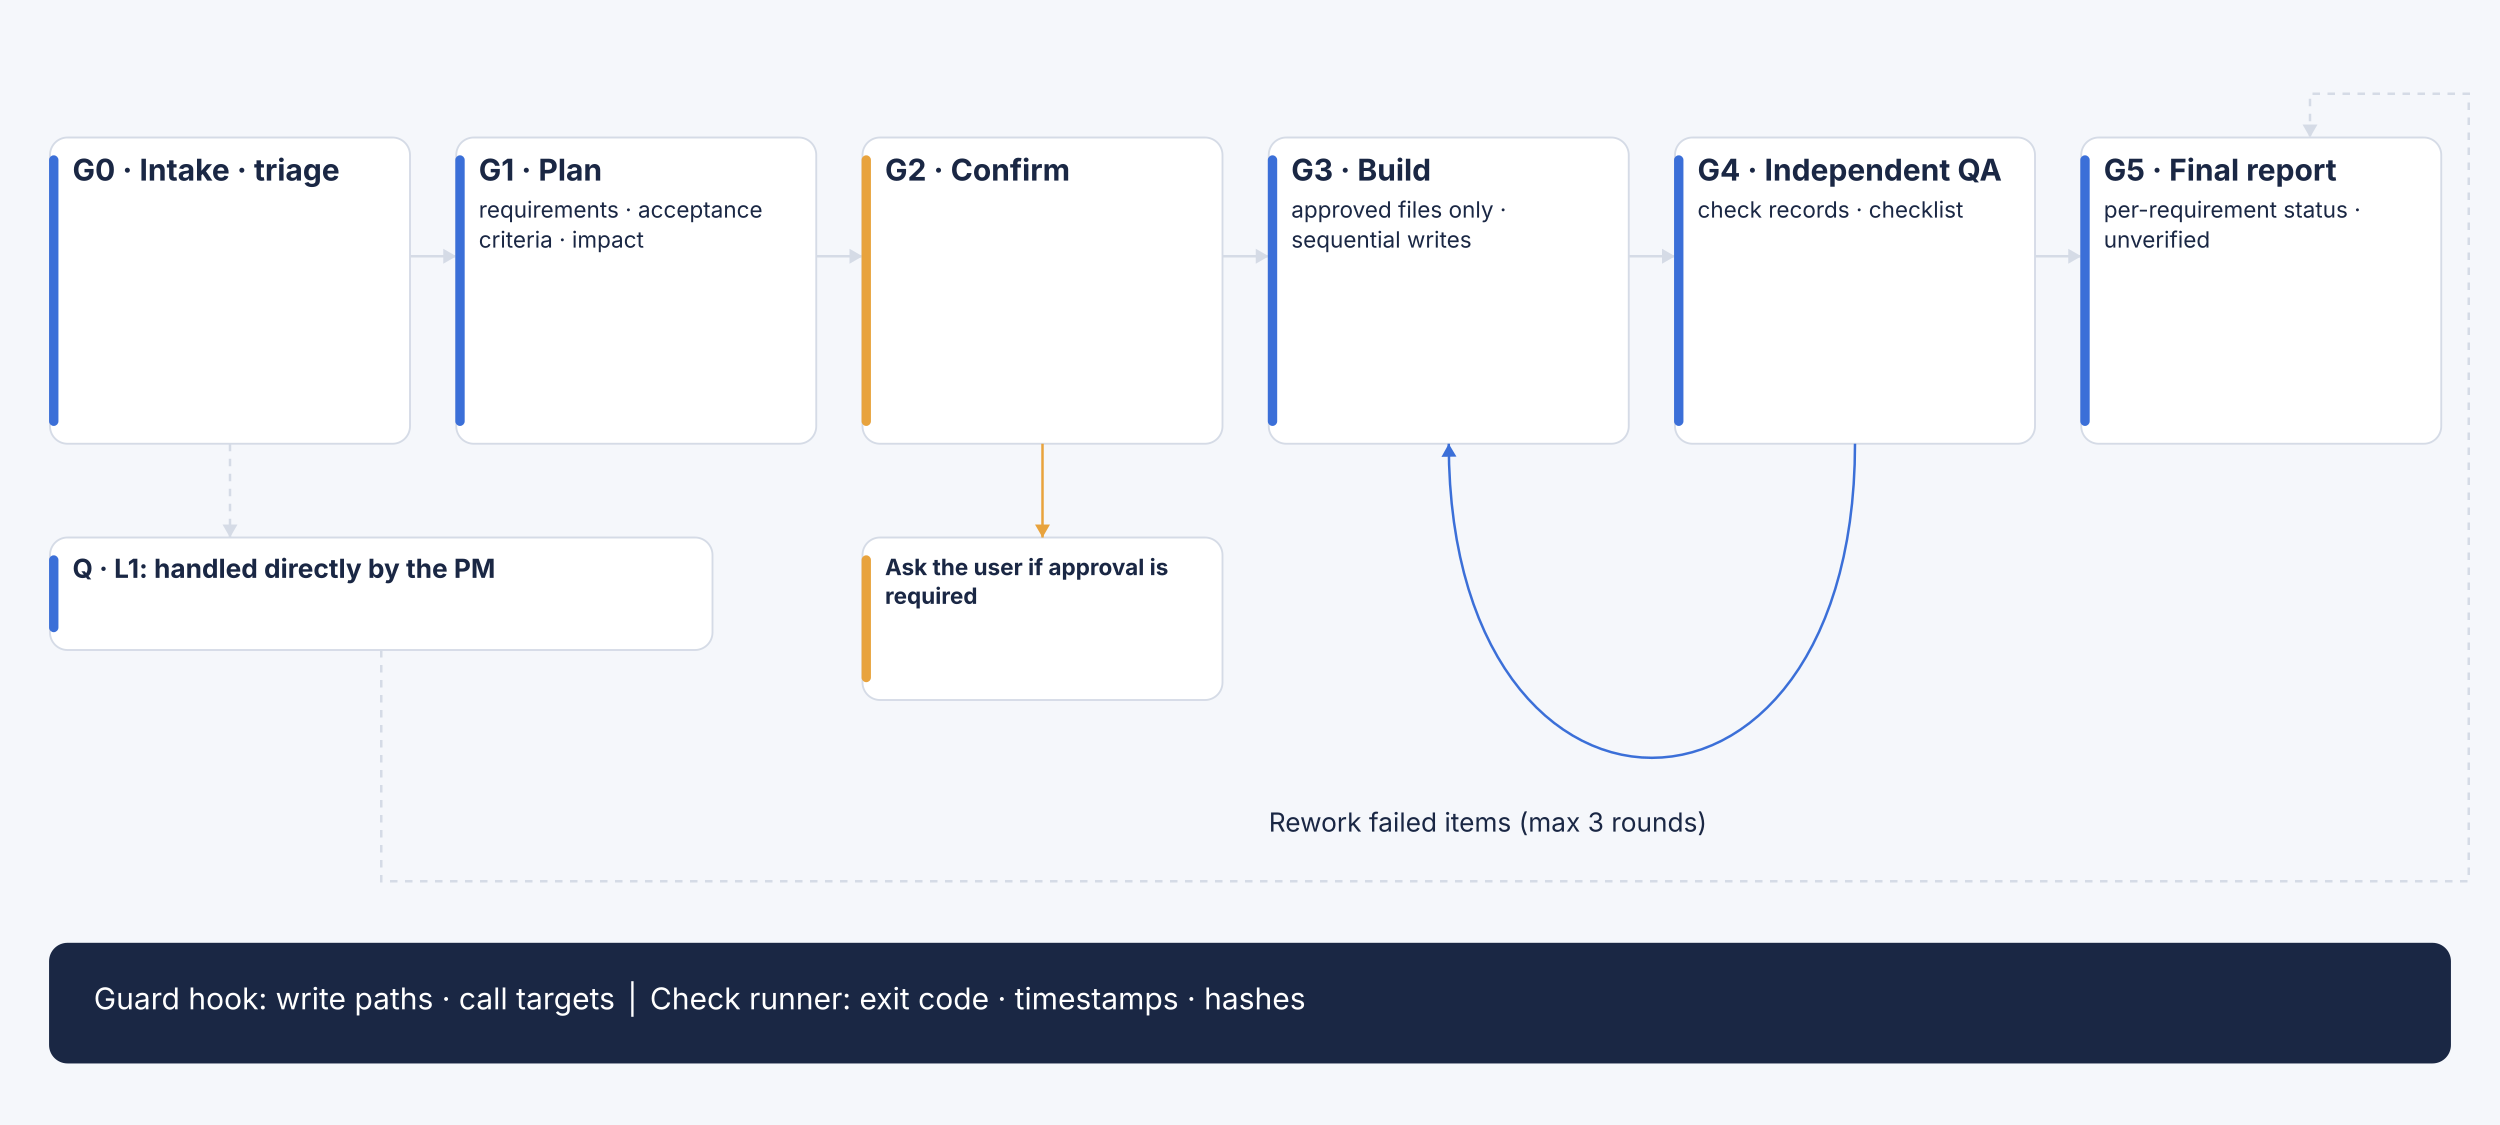
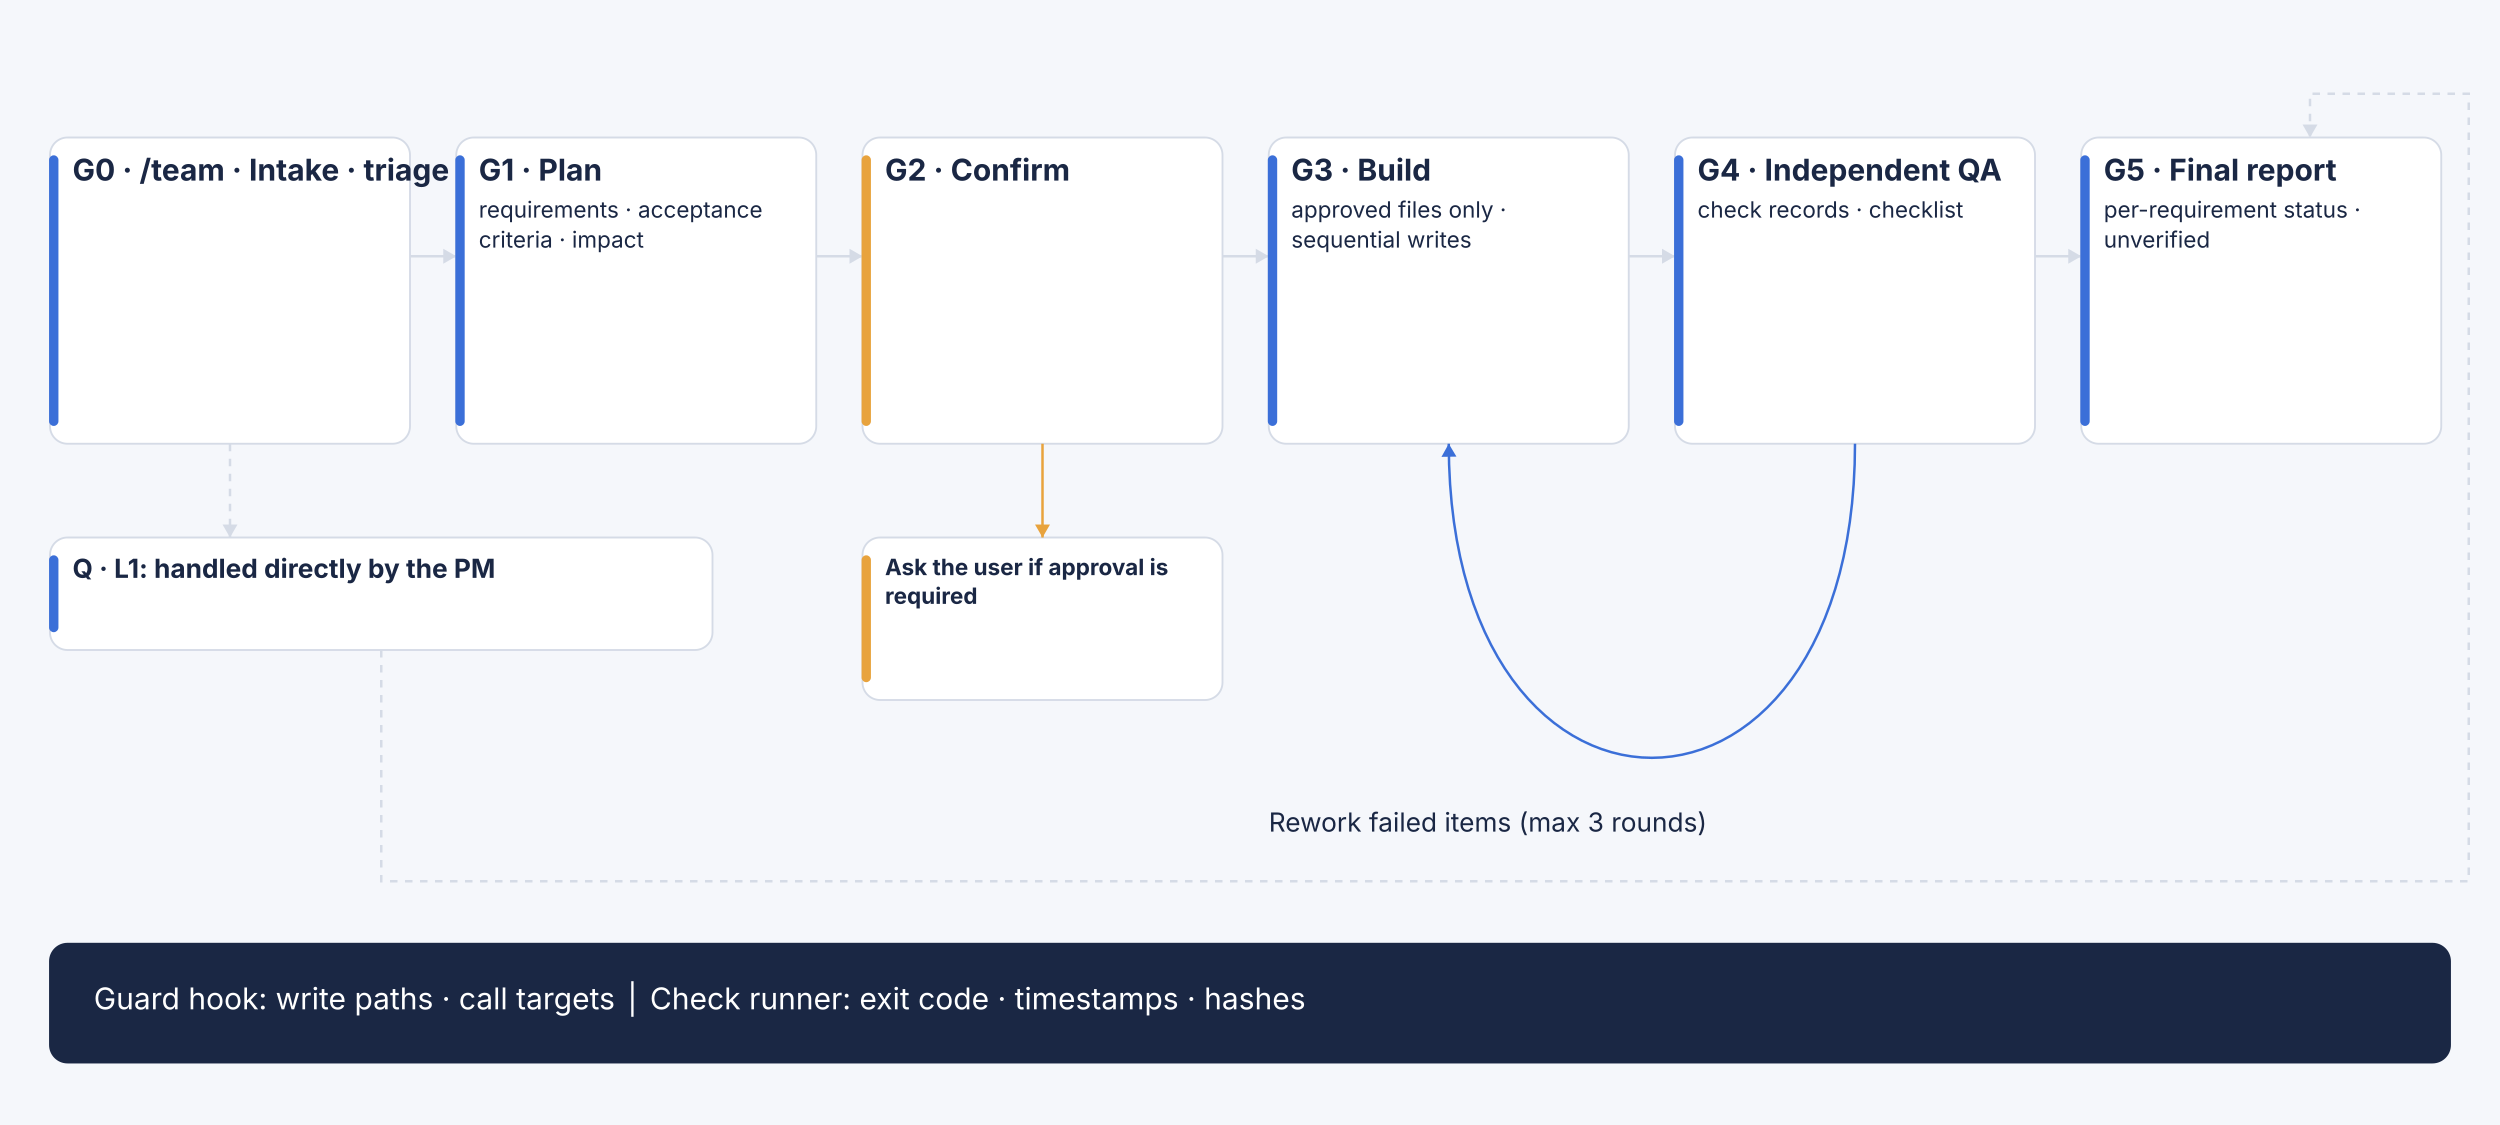
<svg xmlns="http://www.w3.org/2000/svg" width="2000" height="900" viewBox="0 0 2000 900">
  <rect width="2000" height="900" fill="#F5F7FB" />
  <rect x="40" y="110" width="288" height="245" rx="14" fill="white" stroke="#D5DBE6" stroke-width="1.5" />
  <rect x="40" y="125" width="6" height="215" rx="3" fill="#3B6FD8" stroke="#3B6FD8" stroke-width="1.5" />
-   <text x="58" y="127" dominant-baseline="text-before-edge" font-family="Inter, Noto Sans KR, sans-serif" font-size="24" font-weight="700" fill="#1A2744">G0 · Intake · triage</text>
+   <text x="58" y="127" dominant-baseline="text-before-edge" font-family="Inter, Noto Sans KR, sans-serif" font-size="24" font-weight="700" fill="#1A2744">G0 · /team · Intake · triage</text>
  <polyline points="328,205 365,205" fill="none" stroke="#D5DBE6" stroke-width="2" />
  <polygon points="365,205 354.608,211.0 354.608,199.0" fill="#D5DBE6" />
  <rect x="365" y="110" width="288" height="245" rx="14" fill="white" stroke="#D5DBE6" stroke-width="1.5" />
  <rect x="365" y="125" width="6" height="215" rx="3" fill="#3B6FD8" stroke="#3B6FD8" stroke-width="1.5" />
  <text x="383" y="127" dominant-baseline="text-before-edge" font-family="Inter, Noto Sans KR, sans-serif" font-size="24" font-weight="700" fill="#1A2744">G1 · Plan</text>
  <text x="383" y="161" dominant-baseline="text-before-edge" font-family="Inter, Noto Sans KR, sans-serif" font-size="18" font-weight="400" fill="#1A2744">requirements · acceptance</text>
  <text x="383" y="185" dominant-baseline="text-before-edge" font-family="Inter, Noto Sans KR, sans-serif" font-size="18" font-weight="400" fill="#1A2744">criteria · impact</text>
  <polyline points="653,205 690,205" fill="none" stroke="#D5DBE6" stroke-width="2" />
  <polygon points="690,205 679.608,211.0 679.608,199.0" fill="#D5DBE6" />
  <rect x="690" y="110" width="288" height="245" rx="14" fill="white" stroke="#D5DBE6" stroke-width="1.5" />
  <rect x="690" y="125" width="6" height="215" rx="3" fill="#E8A33D" stroke="#E8A33D" stroke-width="1.5" />
  <text x="708" y="127" dominant-baseline="text-before-edge" font-family="Inter, Noto Sans KR, sans-serif" font-size="24" font-weight="700" fill="#1A2744">G2 · Confirm</text>
  <polyline points="978,205 1015,205" fill="none" stroke="#D5DBE6" stroke-width="2" />
  <polygon points="1015,205 1004.608,211.0 1004.608,199.0" fill="#D5DBE6" />
  <rect x="1015" y="110" width="288" height="245" rx="14" fill="white" stroke="#D5DBE6" stroke-width="1.5" />
  <rect x="1015" y="125" width="6" height="215" rx="3" fill="#3B6FD8" stroke="#3B6FD8" stroke-width="1.5" />
  <text x="1033" y="127" dominant-baseline="text-before-edge" font-family="Inter, Noto Sans KR, sans-serif" font-size="24" font-weight="700" fill="#1A2744">G3 · Build</text>
  <text x="1033" y="161" dominant-baseline="text-before-edge" font-family="Inter, Noto Sans KR, sans-serif" font-size="18" font-weight="400" fill="#1A2744">approved files only ·</text>
  <text x="1033" y="185" dominant-baseline="text-before-edge" font-family="Inter, Noto Sans KR, sans-serif" font-size="18" font-weight="400" fill="#1A2744">sequential writes</text>
  <polyline points="1303,205 1340,205" fill="none" stroke="#D5DBE6" stroke-width="2" />
  <polygon points="1340,205 1329.608,211.0 1329.608,199.0" fill="#D5DBE6" />
  <rect x="1340" y="110" width="288" height="245" rx="14" fill="white" stroke="#D5DBE6" stroke-width="1.5" />
  <rect x="1340" y="125" width="6" height="215" rx="3" fill="#3B6FD8" stroke="#3B6FD8" stroke-width="1.5" />
  <text x="1358" y="127" dominant-baseline="text-before-edge" font-family="Inter, Noto Sans KR, sans-serif" font-size="24" font-weight="700" fill="#1A2744">G4 · Independent QA</text>
  <text x="1358" y="161" dominant-baseline="text-before-edge" font-family="Inter, Noto Sans KR, sans-serif" font-size="18" font-weight="400" fill="#1A2744">check records · checklist</text>
  <polyline points="1628,205 1665,205" fill="none" stroke="#D5DBE6" stroke-width="2" />
  <polygon points="1665,205 1654.608,211.0 1654.608,199.0" fill="#D5DBE6" />
  <rect x="1665" y="110" width="288" height="245" rx="14" fill="white" stroke="#D5DBE6" stroke-width="1.5" />
  <rect x="1665" y="125" width="6" height="215" rx="3" fill="#3B6FD8" stroke="#3B6FD8" stroke-width="1.5" />
  <text x="1683" y="127" dominant-baseline="text-before-edge" font-family="Inter, Noto Sans KR, sans-serif" font-size="24" font-weight="700" fill="#1A2744">G5 · Final report</text>
  <text x="1683" y="161" dominant-baseline="text-before-edge" font-family="Inter, Noto Sans KR, sans-serif" font-size="18" font-weight="400" fill="#1A2744">per-requirement status ·</text>
  <text x="1683" y="185" dominant-baseline="text-before-edge" font-family="Inter, Noto Sans KR, sans-serif" font-size="18" font-weight="400" fill="#1A2744">unverified</text>
  <polyline points="184,355 184,430" fill="none" stroke="#D5DBE6" stroke-width="2" stroke-dasharray="6 6" />
  <polygon points="184,430 178.0,419.608 190.0,419.608" fill="#D5DBE6" />
  <rect x="40" y="430" width="530" height="90" rx="14" fill="white" stroke="#D5DBE6" stroke-width="1.5" />
  <rect x="40" y="445" width="6" height="60" rx="3" fill="#3B6FD8" stroke="#3B6FD8" stroke-width="1.5" />
  <text x="58" y="447" dominant-baseline="text-before-edge" font-family="Inter, Noto Sans KR, sans-serif" font-size="21" font-weight="700" fill="#1A2744">Q · L1: handled directly by the PM</text>
  <polyline points="305,520 305,705 1975,705 1975,75 1848,75 1848,110" fill="none" stroke="#D5DBE6" stroke-width="2" stroke-dasharray="6 6" />
  <polygon points="1848,110 1842.0,99.608 1854.0,99.608" fill="#D5DBE6" />
  <rect x="690" y="430" width="288" height="130" rx="14" fill="white" stroke="#D5DBE6" stroke-width="1.5" />
  <rect x="690" y="445" width="6" height="100" rx="3" fill="#E8A33D" stroke="#E8A33D" stroke-width="1.5" />
  <text x="708" y="447" dominant-baseline="text-before-edge" font-family="Inter, Noto Sans KR, sans-serif" font-size="18" font-weight="700" fill="#1A2744">Ask the user if approval is</text>
  <text x="708" y="470" dominant-baseline="text-before-edge" font-family="Inter, Noto Sans KR, sans-serif" font-size="18" font-weight="700" fill="#1A2744">required</text>
  <polyline points="834,355 834,430" fill="none" stroke="#E8A33D" stroke-width="2" />
  <polygon points="834,430 828.0,419.608 840.0,419.608" fill="#E8A33D" />
  <polyline points="1484.0,355.0 1483.732,371.471 1482.941,387.383 1481.644,402.737 1479.859,417.533 1477.605,431.771 1474.9,445.45 1471.761,458.571 1468.207,471.133 1464.256,483.137 1459.926,494.583 1455.234,505.471 1450.2,515.8 1444.841,525.571 1439.174,534.783 1433.219,543.438 1426.993,551.533 1420.514,559.071 1413.8,566.05 1406.87,572.471 1399.741,578.333 1392.431,583.638 1384.959,588.383 1377.343,592.571 1369.6,596.2 1361.749,599.271 1353.807,601.783 1345.794,603.738 1337.726,605.133 1329.622,605.971 1321.5,606.25 1313.378,605.971 1305.274,605.133 1297.206,603.738 1289.193,601.783 1281.251,599.271 1273.4,596.2 1265.657,592.571 1258.041,588.383 1250.569,583.637 1243.259,578.333 1236.13,572.471 1229.2,566.05 1222.486,559.071 1216.007,551.533 1209.781,543.438 1203.826,534.783 1198.159,525.571 1192.8,515.8 1187.766,505.471 1183.074,494.583 1178.744,483.138 1174.793,471.133 1171.239,458.571 1168.1,445.45 1165.395,431.771 1163.141,417.533 1161.356,402.738 1160.059,387.383 1159.268,371.471 1159.0,355.0" fill="none" stroke="#3B6FD8" stroke-width="2" />
  <polygon points="1159.0,355.0 1165.168,365.293 1153.17,365.488" fill="#3B6FD8" />
  <text x="1015" y="650" dominant-baseline="text-before-edge" font-family="Inter, Noto Sans KR, sans-serif" font-size="21" font-weight="400" fill="#1A2744">Rework failed items (max 3 rounds)</text>
  <rect x="40" y="755" width="1920" height="95" rx="14" fill="#1A2744" stroke="#1A2744" stroke-width="1.5" />
  <text x="75" y="790" dominant-baseline="text-before-edge" font-family="Inter, Noto Sans KR, sans-serif" font-size="24" font-weight="400" fill="white">Guard hook: write paths · call targets │ Check runner: exit code · timestamps · hashes</text>
</svg>
